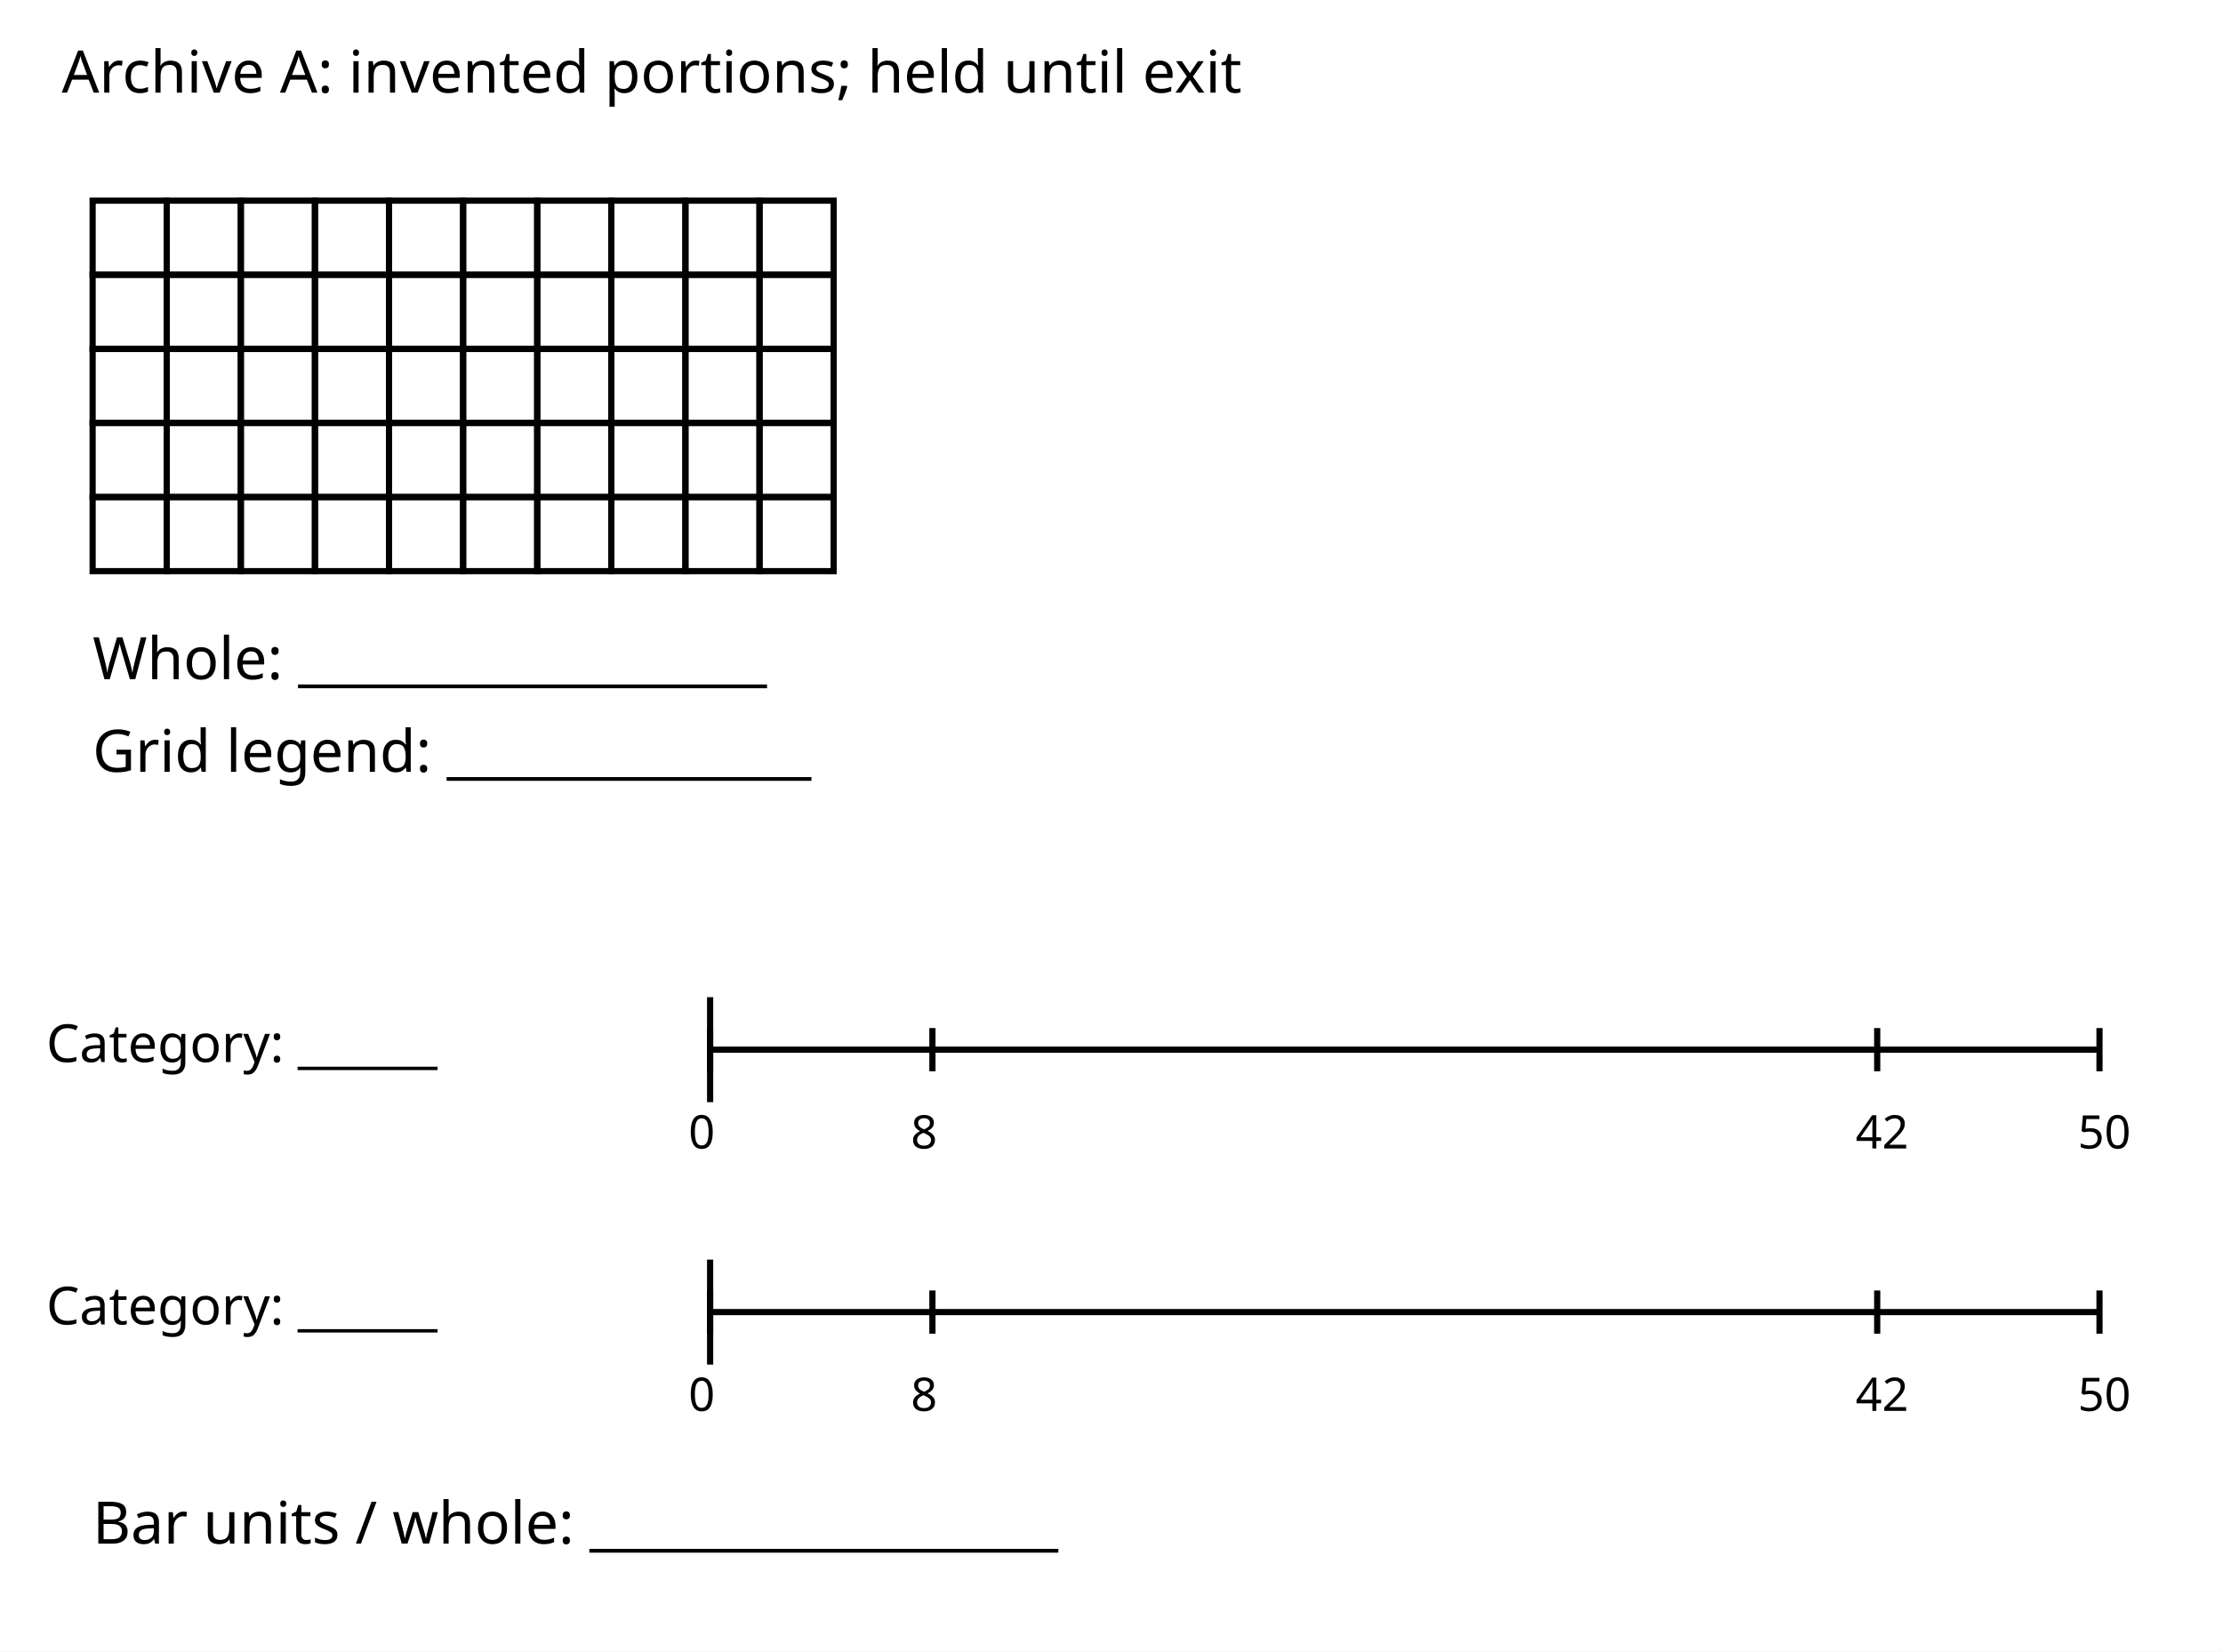
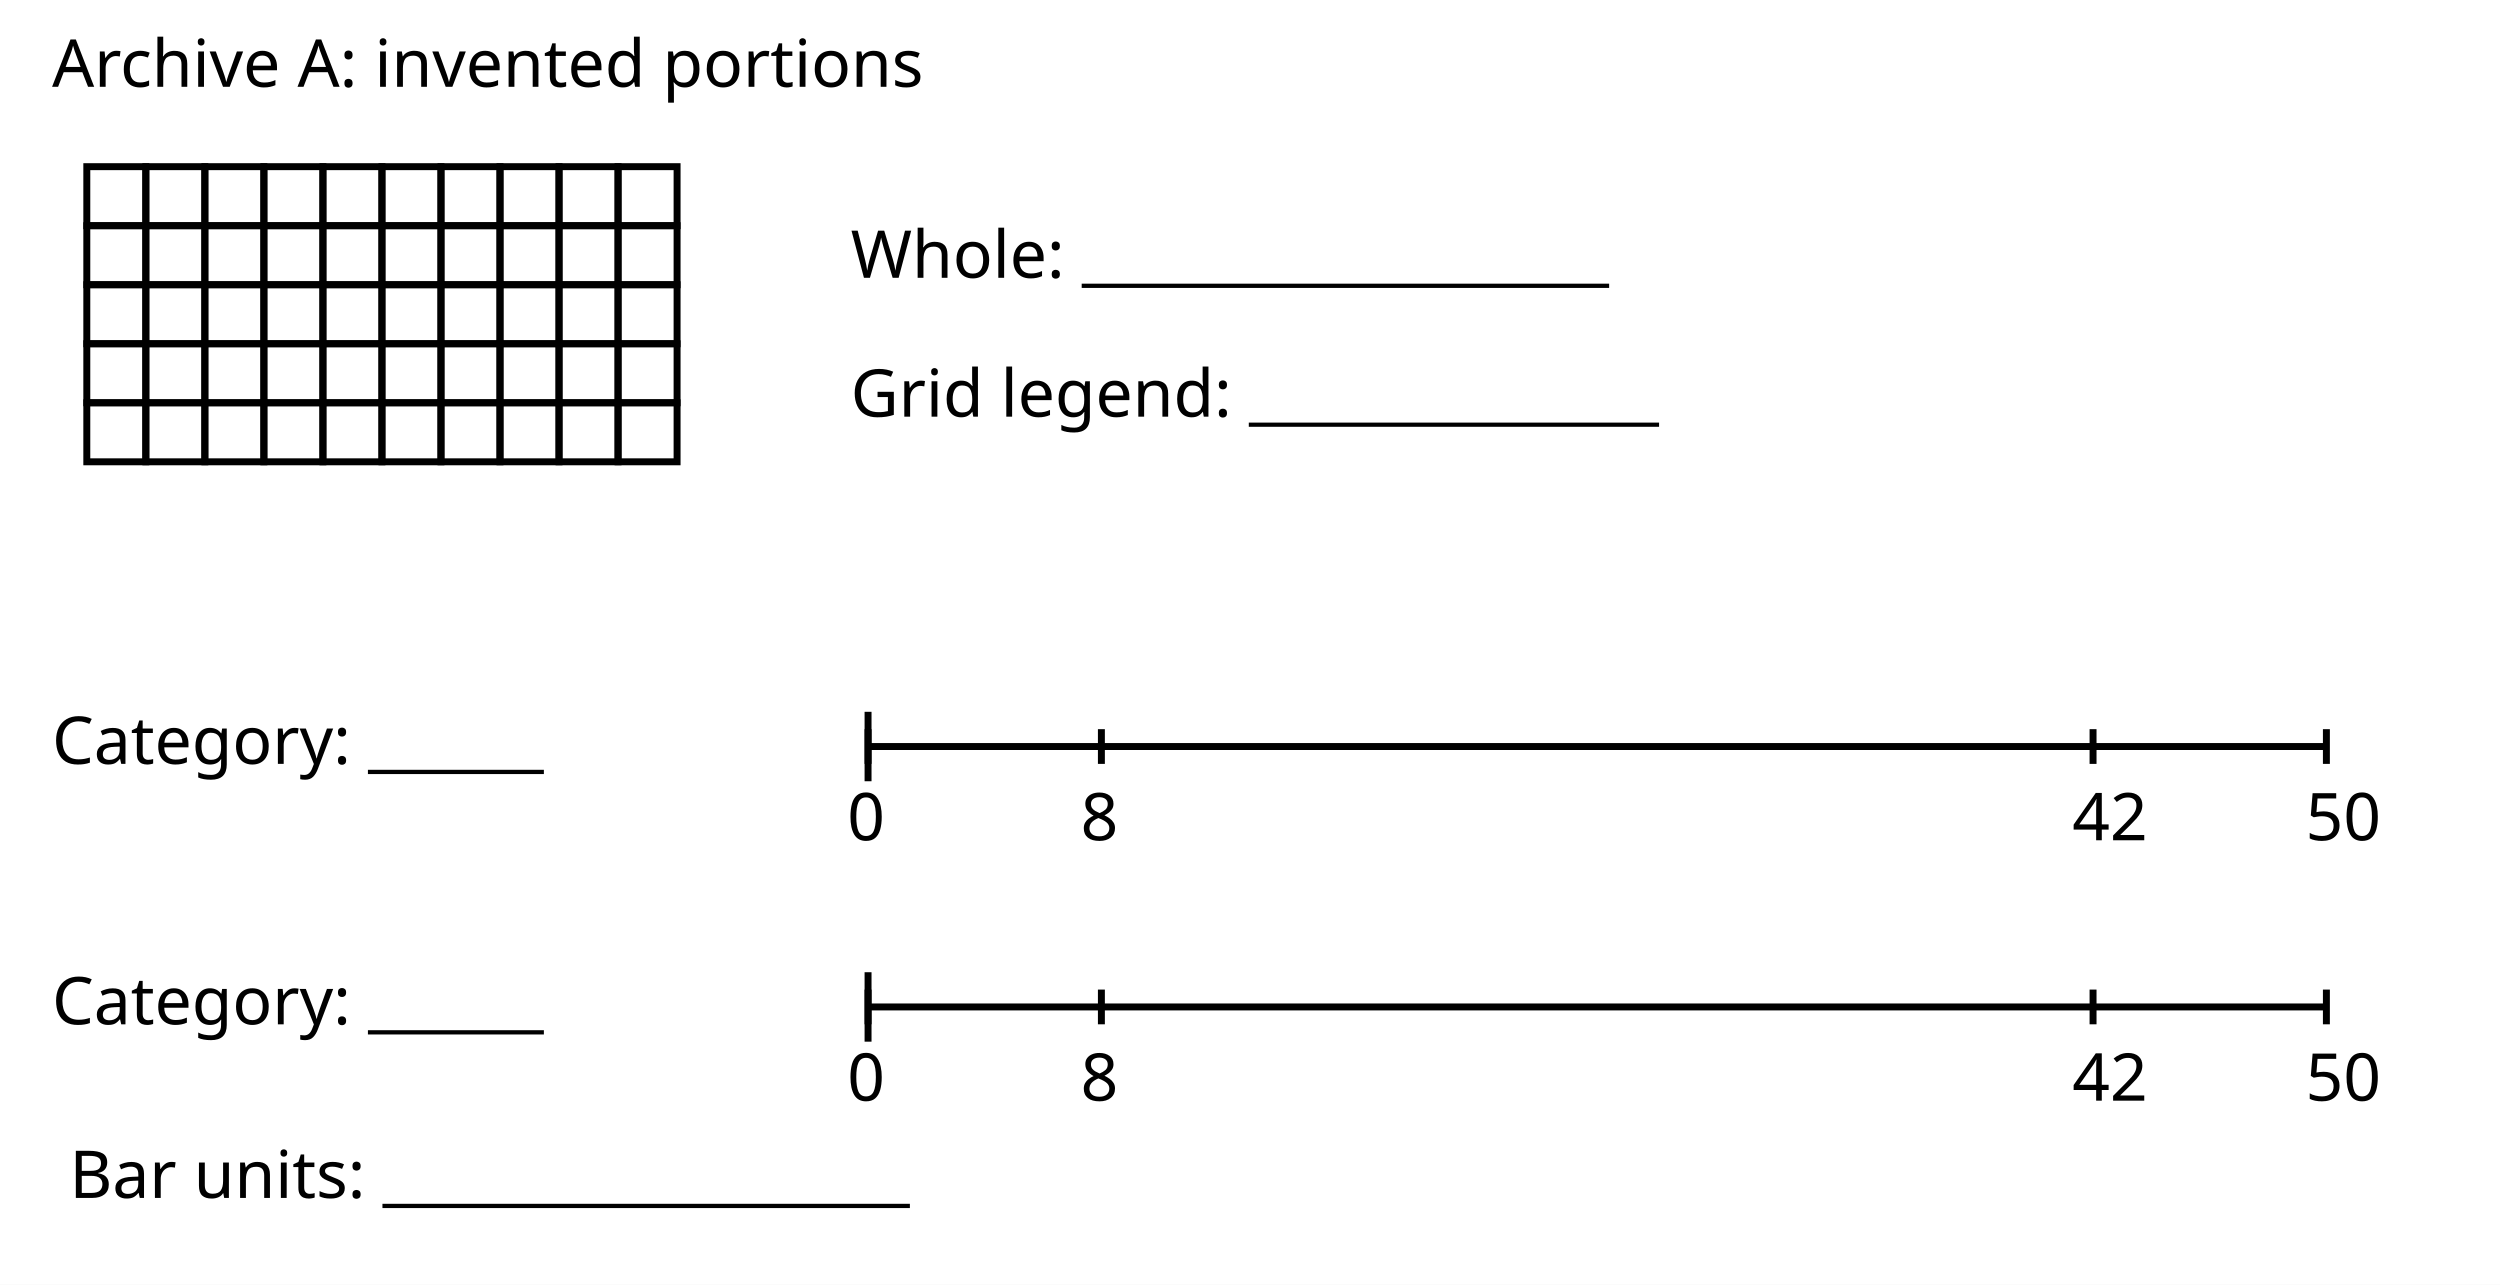
- <svg xmlns="http://www.w3.org/2000/svg" width="720" height="535" viewBox="0 0 720 535">
-   <rect width="720" height="535" fill="white" />
+ <svg xmlns="http://www.w3.org/2000/svg" width="720" height="370" viewBox="0 0 720 370">
+   <rect width="720" height="370" fill="white" />
  <g fill="none" stroke="black" stroke-width="2">
-     <text x="20" y="30" font-family="sans-serif" font-size="19" fill="black" stroke="none">Archive A: invented portions; held until exit</text>
-     <rect x="30" y="65" width="24" height="24" />
-     <rect x="54" y="65" width="24" height="24" />
-     <rect x="78" y="65" width="24" height="24" />
-     <rect x="102" y="65" width="24" height="24" />
-     <rect x="126" y="65" width="24" height="24" />
-     <rect x="150" y="65" width="24" height="24" />
-     <rect x="174" y="65" width="24" height="24" />
-     <rect x="198" y="65" width="24" height="24" />
-     <rect x="222" y="65" width="24" height="24" />
-     <rect x="246" y="65" width="24" height="24" />
-     <rect x="30" y="89" width="24" height="24" />
-     <rect x="54" y="89" width="24" height="24" />
-     <rect x="78" y="89" width="24" height="24" />
-     <rect x="102" y="89" width="24" height="24" />
-     <rect x="126" y="89" width="24" height="24" />
-     <rect x="150" y="89" width="24" height="24" />
-     <rect x="174" y="89" width="24" height="24" />
-     <rect x="198" y="89" width="24" height="24" />
-     <rect x="222" y="89" width="24" height="24" />
-     <rect x="246" y="89" width="24" height="24" />
-     <rect x="30" y="113" width="24" height="24" />
-     <rect x="54" y="113" width="24" height="24" />
-     <rect x="78" y="113" width="24" height="24" />
-     <rect x="102" y="113" width="24" height="24" />
-     <rect x="126" y="113" width="24" height="24" />
-     <rect x="150" y="113" width="24" height="24" />
-     <rect x="174" y="113" width="24" height="24" />
-     <rect x="198" y="113" width="24" height="24" />
-     <rect x="222" y="113" width="24" height="24" />
-     <rect x="246" y="113" width="24" height="24" />
-     <rect x="30" y="137" width="24" height="24" />
-     <rect x="54" y="137" width="24" height="24" />
-     <rect x="78" y="137" width="24" height="24" />
-     <rect x="102" y="137" width="24" height="24" />
-     <rect x="126" y="137" width="24" height="24" />
-     <rect x="150" y="137" width="24" height="24" />
-     <rect x="174" y="137" width="24" height="24" />
-     <rect x="198" y="137" width="24" height="24" />
-     <rect x="222" y="137" width="24" height="24" />
-     <rect x="246" y="137" width="24" height="24" />
-     <rect x="30" y="161" width="24" height="24" />
-     <rect x="54" y="161" width="24" height="24" />
-     <rect x="78" y="161" width="24" height="24" />
-     <rect x="102" y="161" width="24" height="24" />
-     <rect x="126" y="161" width="24" height="24" />
-     <rect x="150" y="161" width="24" height="24" />
-     <rect x="174" y="161" width="24" height="24" />
-     <rect x="198" y="161" width="24" height="24" />
-     <rect x="222" y="161" width="24" height="24" />
-     <rect x="246" y="161" width="24" height="24" />
-     <text x="30" y="220" font-family="sans-serif" font-size="19" fill="black" stroke="none">Whole: __________________</text>
-     <text x="30" y="250" font-family="sans-serif" font-size="19" fill="black" stroke="none">Grid legend: ______________</text>
-     <text x="15" y="344" font-family="sans-serif" font-size="17" fill="black" stroke="none">Category: ______</text>
-     <path d="M230 323 V357 M230 340 H680" />
-     <path d="M230.0 333 V347" />
-     <text x="223.0" y="372" font-family="sans-serif" font-size="15" fill="black" stroke="none">0</text>
-     <path d="M302.0 333 V347" />
-     <text x="295.0" y="372" font-family="sans-serif" font-size="15" fill="black" stroke="none">8</text>
-     <path d="M608.0 333 V347" />
-     <text x="601.0" y="372" font-family="sans-serif" font-size="15" fill="black" stroke="none">42</text>
-     <path d="M680.0 333 V347" />
-     <text x="673.0" y="372" font-family="sans-serif" font-size="15" fill="black" stroke="none">50</text>
-     <text x="15" y="429" font-family="sans-serif" font-size="17" fill="black" stroke="none">Category: ______</text>
-     <path d="M230 408 V442 M230 425 H680" />
-     <path d="M230.0 418 V432" />
-     <text x="223.0" y="457" font-family="sans-serif" font-size="15" fill="black" stroke="none">0</text>
-     <path d="M302.0 418 V432" />
-     <text x="295.0" y="457" font-family="sans-serif" font-size="15" fill="black" stroke="none">8</text>
-     <path d="M608.0 418 V432" />
-     <text x="601.0" y="457" font-family="sans-serif" font-size="15" fill="black" stroke="none">42</text>
-     <path d="M680.0 418 V432" />
-     <text x="673.0" y="457" font-family="sans-serif" font-size="15" fill="black" stroke="none">50</text>
-     <text x="30" y="500" font-family="sans-serif" font-size="19" fill="black" stroke="none">Bar units / whole: __________________</text>
+     <text x="15" y="25" font-family="sans-serif" font-size="19" fill="black" stroke="none">Archive A: invented portions</text>
+     <rect x="25" y="48" width="17" height="17" />
+     <rect x="42" y="48" width="17" height="17" />
+     <rect x="59" y="48" width="17" height="17" />
+     <rect x="76" y="48" width="17" height="17" />
+     <rect x="93" y="48" width="17" height="17" />
+     <rect x="110" y="48" width="17" height="17" />
+     <rect x="127" y="48" width="17" height="17" />
+     <rect x="144" y="48" width="17" height="17" />
+     <rect x="161" y="48" width="17" height="17" />
+     <rect x="178" y="48" width="17" height="17" />
+     <rect x="25" y="65" width="17" height="17" />
+     <rect x="42" y="65" width="17" height="17" />
+     <rect x="59" y="65" width="17" height="17" />
+     <rect x="76" y="65" width="17" height="17" />
+     <rect x="93" y="65" width="17" height="17" />
+     <rect x="110" y="65" width="17" height="17" />
+     <rect x="127" y="65" width="17" height="17" />
+     <rect x="144" y="65" width="17" height="17" />
+     <rect x="161" y="65" width="17" height="17" />
+     <rect x="178" y="65" width="17" height="17" />
+     <rect x="25" y="82" width="17" height="17" />
+     <rect x="42" y="82" width="17" height="17" />
+     <rect x="59" y="82" width="17" height="17" />
+     <rect x="76" y="82" width="17" height="17" />
+     <rect x="93" y="82" width="17" height="17" />
+     <rect x="110" y="82" width="17" height="17" />
+     <rect x="127" y="82" width="17" height="17" />
+     <rect x="144" y="82" width="17" height="17" />
+     <rect x="161" y="82" width="17" height="17" />
+     <rect x="178" y="82" width="17" height="17" />
+     <rect x="25" y="99" width="17" height="17" />
+     <rect x="42" y="99" width="17" height="17" />
+     <rect x="59" y="99" width="17" height="17" />
+     <rect x="76" y="99" width="17" height="17" />
+     <rect x="93" y="99" width="17" height="17" />
+     <rect x="110" y="99" width="17" height="17" />
+     <rect x="127" y="99" width="17" height="17" />
+     <rect x="144" y="99" width="17" height="17" />
+     <rect x="161" y="99" width="17" height="17" />
+     <rect x="178" y="99" width="17" height="17" />
+     <rect x="25" y="116" width="17" height="17" />
+     <rect x="42" y="116" width="17" height="17" />
+     <rect x="59" y="116" width="17" height="17" />
+     <rect x="76" y="116" width="17" height="17" />
+     <rect x="93" y="116" width="17" height="17" />
+     <rect x="110" y="116" width="17" height="17" />
+     <rect x="127" y="116" width="17" height="17" />
+     <rect x="144" y="116" width="17" height="17" />
+     <rect x="161" y="116" width="17" height="17" />
+     <rect x="178" y="116" width="17" height="17" />
+     <text x="245" y="80" font-family="sans-serif" font-size="19" fill="black" stroke="none">Whole: __________________</text>
+     <text x="245" y="120" font-family="sans-serif" font-size="19" fill="black" stroke="none">Grid legend: ______________</text>
+     <text x="15" y="220" font-family="sans-serif" font-size="19" fill="black" stroke="none">Category: ______</text>
+     <path d="M250 205 V225 M250 215 H670" />
+     <path d="M250.0 210 V220" />
+     <text x="244.0" y="242" font-family="sans-serif" font-size="19" fill="black" stroke="none">0</text>
+     <path d="M317.2 210 V220" />
+     <text x="311.2" y="242" font-family="sans-serif" font-size="19" fill="black" stroke="none">8</text>
+     <path d="M602.8 210 V220" />
+     <text x="596.8" y="242" font-family="sans-serif" font-size="19" fill="black" stroke="none">42</text>
+     <path d="M670.0 210 V220" />
+     <text x="664.0" y="242" font-family="sans-serif" font-size="19" fill="black" stroke="none">50</text>
+     <text x="15" y="295" font-family="sans-serif" font-size="19" fill="black" stroke="none">Category: ______</text>
+     <path d="M250 280 V300 M250 290 H670" />
+     <path d="M250.0 285 V295" />
+     <text x="244.0" y="317" font-family="sans-serif" font-size="19" fill="black" stroke="none">0</text>
+     <path d="M317.2 285 V295" />
+     <text x="311.2" y="317" font-family="sans-serif" font-size="19" fill="black" stroke="none">8</text>
+     <path d="M602.8 285 V295" />
+     <text x="596.8" y="317" font-family="sans-serif" font-size="19" fill="black" stroke="none">42</text>
+     <path d="M670.0 285 V295" />
+     <text x="664.0" y="317" font-family="sans-serif" font-size="19" fill="black" stroke="none">50</text>
+     <text x="20" y="345" font-family="sans-serif" font-size="19" fill="black" stroke="none">Bar units: __________________</text>
  </g>
</svg>
